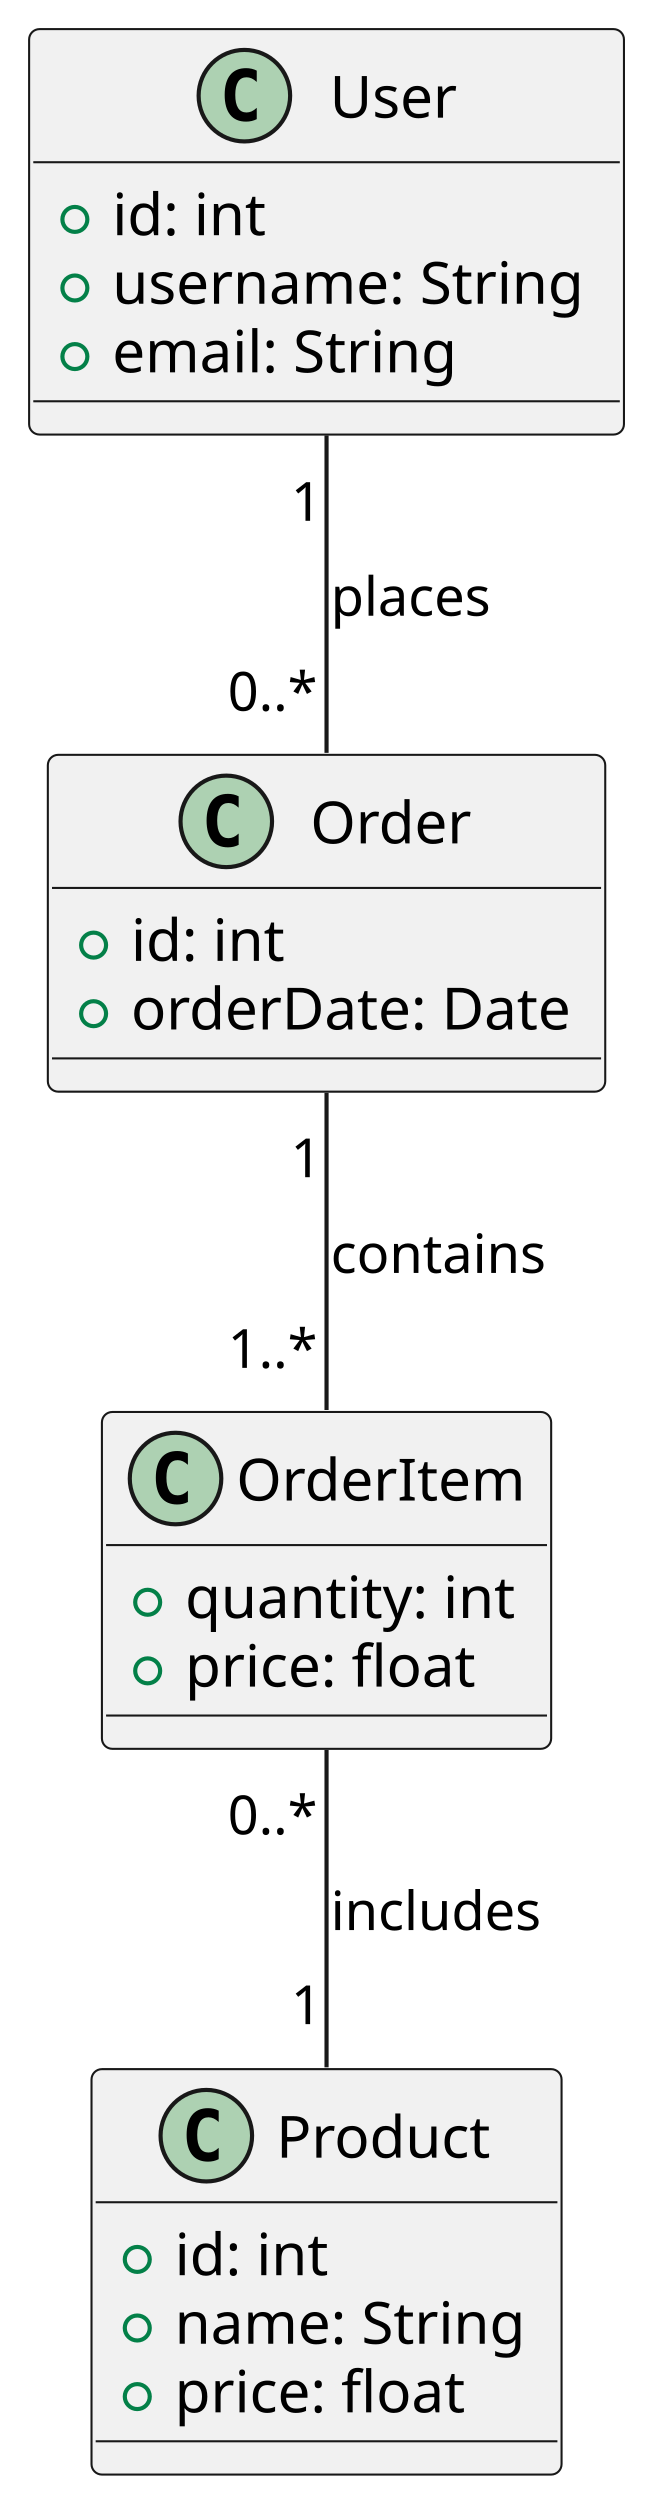
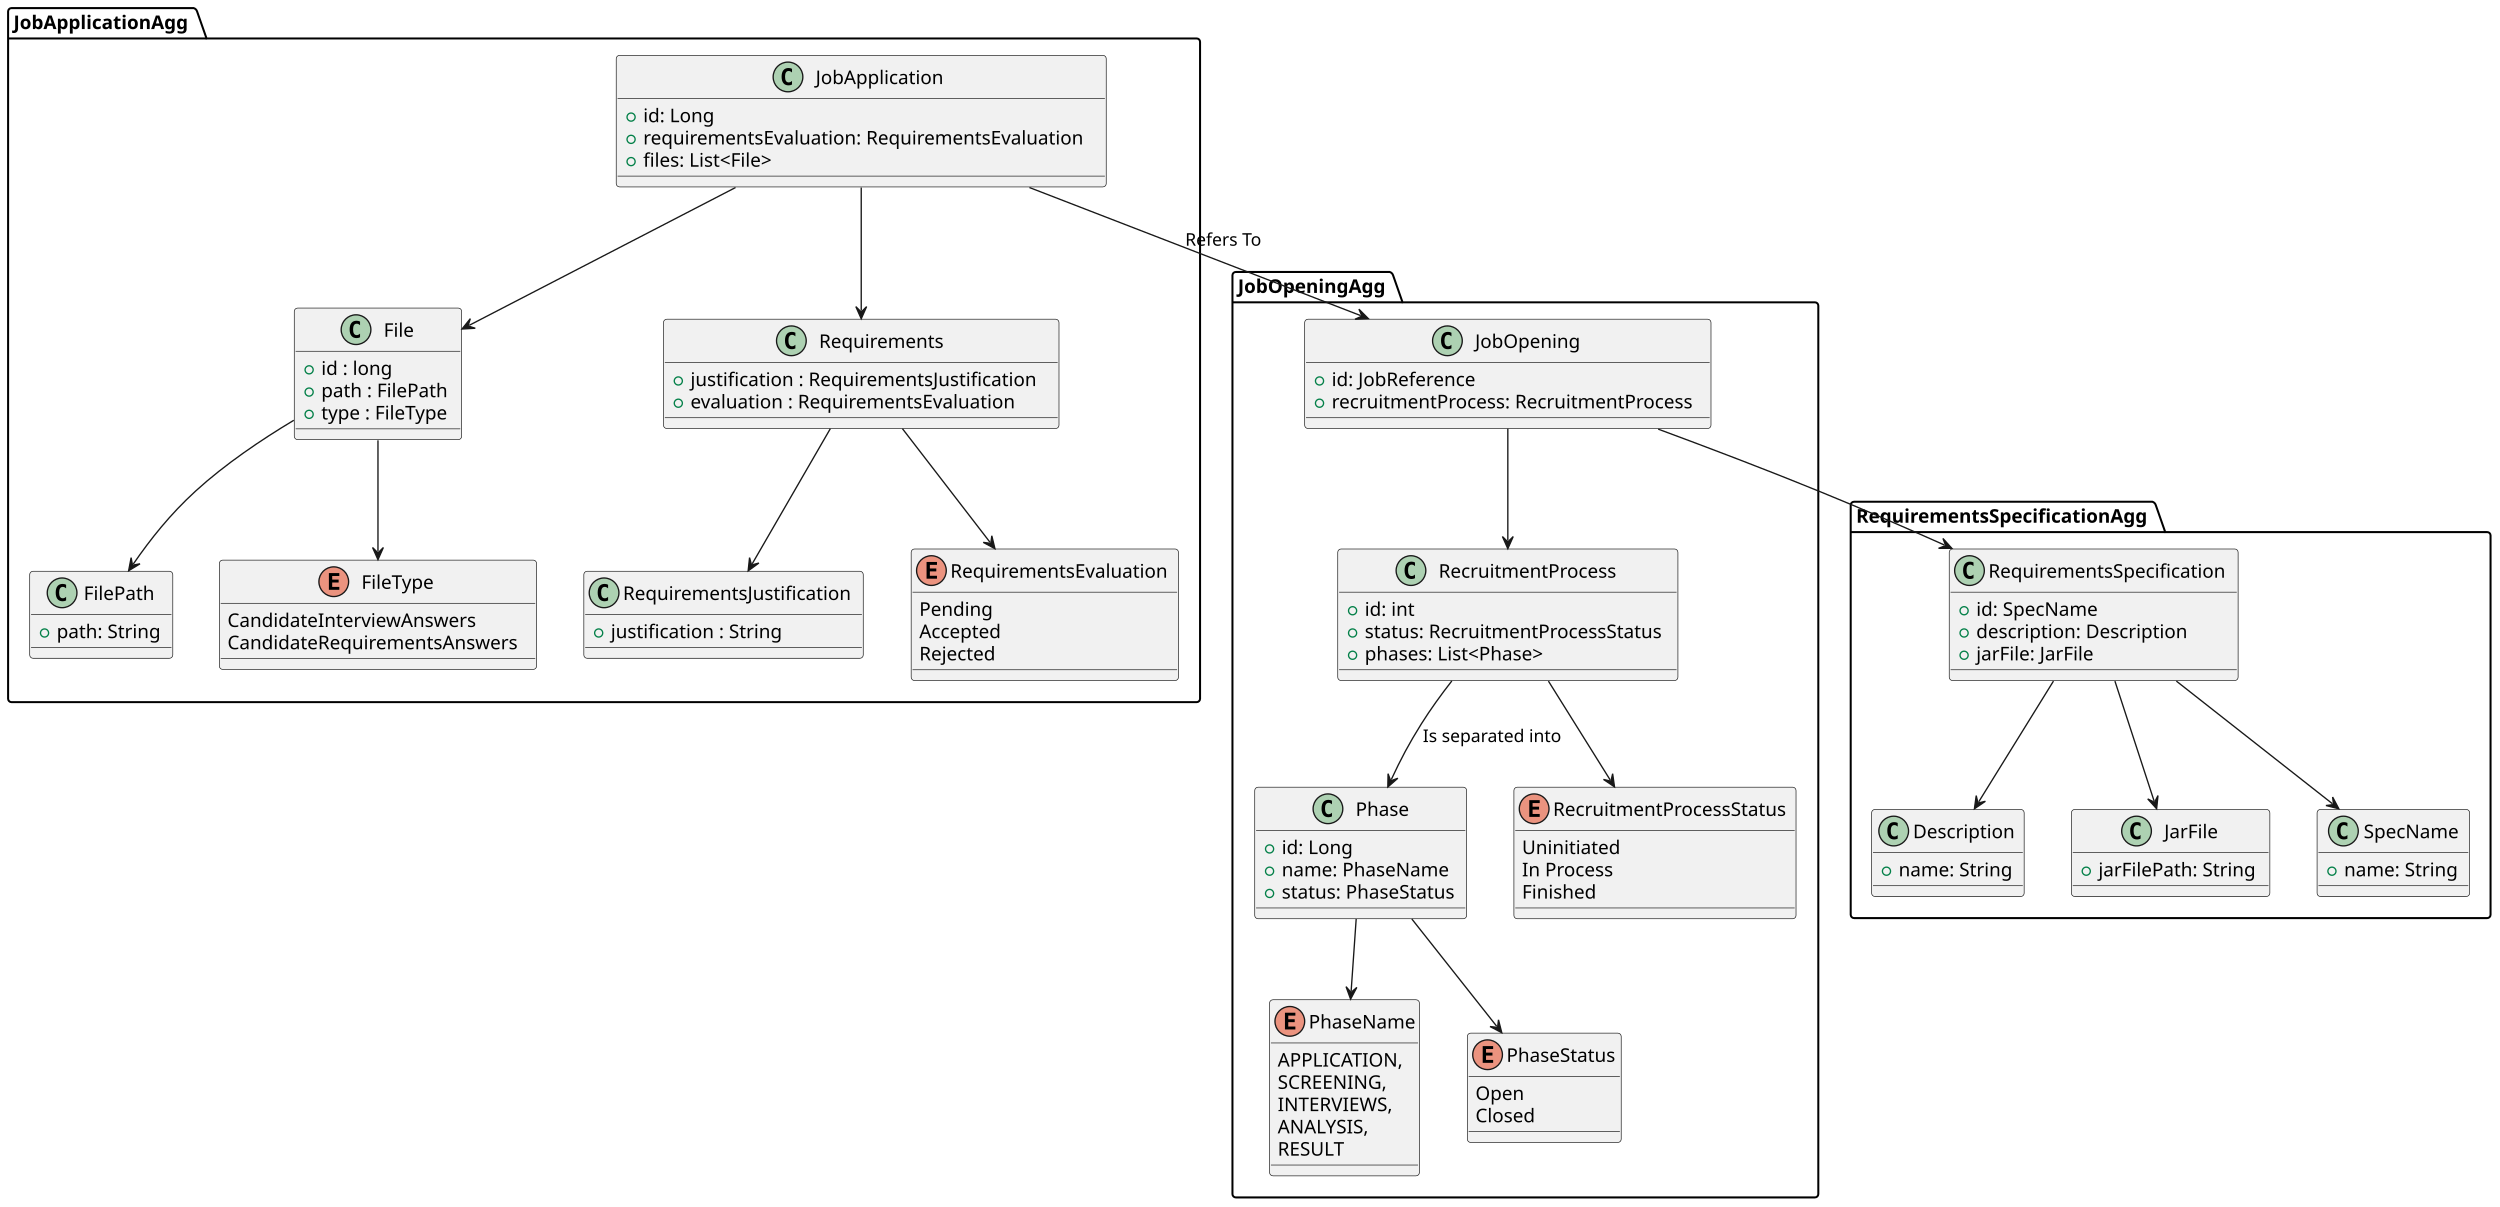
- <svg xmlns="http://www.w3.org/2000/svg" contentStyleType="text/css" height="601px" preserveAspectRatio="none" style="width:157px;height:601px;background:#FFFFFF;" version="1.1" viewBox="0 0 157 601" width="157px" zoomAndPan="magnify">
+ <svg xmlns="http://www.w3.org/2000/svg" contentStyleType="text/css" height="894px" preserveAspectRatio="none" style="width:1852px;height:894px;background:#FFFFFF;" version="1.1" viewBox="0 0 1852 894" width="1852px" zoomAndPan="magnify">
  <defs />
  <g>
-     <g id="elem_User">
-       <rect codeLine="1" fill="#F1F1F1" height="97.465" id="User" rx="2.5" ry="2.5" style="stroke:#181818;stroke-width:0.5;" width="143" x="7" y="7" />
-       <ellipse cx="58.75" cy="23" fill="#ADD1B2" rx="11" ry="11" style="stroke:#181818;stroke-width:1.0;" />
-       <path d="M61.723,28.643 Q61.142,28.942 60.503,29.091 Q59.864,29.241 59.158,29.241 Q56.651,29.241 55.331,27.589 Q54.012,25.937 54.012,22.816 Q54.012,19.686 55.331,18.035 Q56.651,16.383 59.158,16.383 Q59.864,16.383 60.511,16.532 Q61.159,16.682 61.723,16.98 L61.723,19.703 Q61.092,19.122 60.499,18.852 Q59.905,18.582 59.274,18.582 Q57.93,18.582 57.245,19.649 Q56.56,20.716 56.56,22.816 Q56.56,24.908 57.245,25.974 Q57.93,27.041 59.274,27.041 Q59.905,27.041 60.499,26.771 Q61.092,26.502 61.723,25.92 Z " fill="#000000" />
-       <text fill="#000000" font-family="sans-serif" font-size="14" lengthAdjust="spacing" textLength="31" x="79.25" y="28.291">User</text>
-       <line style="stroke:#181818;stroke-width:0.5;" x1="8" x2="149" y1="39" y2="39" />
-       <ellipse cx="18" cy="52.744" fill="none" rx="3" ry="3" style="stroke:#038048;stroke-width:1.0;" />
-       <text fill="#000000" font-family="sans-serif" font-size="14" lengthAdjust="spacing" textLength="39" x="27" y="56.535">id: int</text>
-       <ellipse cx="18" cy="69.232" fill="none" rx="3" ry="3" style="stroke:#038048;stroke-width:1.0;" />
-       <text fill="#000000" font-family="sans-serif" font-size="14" lengthAdjust="spacing" textLength="117" x="27" y="73.023">username: String</text>
-       <ellipse cx="18" cy="85.721" fill="none" rx="3" ry="3" style="stroke:#038048;stroke-width:1.0;" />
-       <text fill="#000000" font-family="sans-serif" font-size="14" lengthAdjust="spacing" textLength="86" x="27" y="89.512">email: String</text>
-       <line style="stroke:#181818;stroke-width:0.5;" x1="8" x2="149" y1="96.465" y2="96.465" />
-     </g>
-     <g id="elem_Product">
-       <rect codeLine="7" fill="#F1F1F1" height="97.465" id="Product" rx="2.5" ry="2.5" style="stroke:#181818;stroke-width:0.5;" width="113" x="22" y="497.42" />
-       <ellipse cx="49.6" cy="513.42" fill="#ADD1B2" rx="11" ry="11" style="stroke:#181818;stroke-width:1.0;" />
-       <path d="M52.573,519.063 Q51.992,519.362 51.353,519.511 Q50.714,519.661 50.008,519.661 Q47.501,519.661 46.181,518.009 Q44.862,516.357 44.862,513.236 Q44.862,510.106 46.181,508.455 Q47.501,506.803 50.008,506.803 Q50.714,506.803 51.361,506.952 Q52.009,507.102 52.573,507.401 L52.573,510.123 Q51.942,509.542 51.349,509.272 Q50.755,509.002 50.124,509.002 Q48.78,509.002 48.095,510.069 Q47.41,511.136 47.41,513.236 Q47.41,515.328 48.095,516.394 Q48.78,517.461 50.124,517.461 Q50.755,517.461 51.349,517.191 Q51.942,516.922 52.573,516.34 Z " fill="#000000" />
-       <text fill="#000000" font-family="sans-serif" font-size="14" lengthAdjust="spacing" textLength="53" x="66.4" y="518.711">Product</text>
-       <line style="stroke:#181818;stroke-width:0.5;" x1="23" x2="134" y1="529.42" y2="529.42" />
-       <ellipse cx="33" cy="543.164" fill="none" rx="3" ry="3" style="stroke:#038048;stroke-width:1.0;" />
-       <text fill="#000000" font-family="sans-serif" font-size="14" lengthAdjust="spacing" textLength="39" x="42" y="546.955">id: int</text>
-       <ellipse cx="33" cy="559.652" fill="none" rx="3" ry="3" style="stroke:#038048;stroke-width:1.0;" />
-       <text fill="#000000" font-family="sans-serif" font-size="14" lengthAdjust="spacing" textLength="87" x="42" y="563.443">name: String</text>
-       <ellipse cx="33" cy="576.141" fill="none" rx="3" ry="3" style="stroke:#038048;stroke-width:1.0;" />
-       <text fill="#000000" font-family="sans-serif" font-size="14" lengthAdjust="spacing" textLength="73" x="42" y="579.932">price: float</text>
-       <line style="stroke:#181818;stroke-width:0.5;" x1="23" x2="134" y1="586.885" y2="586.885" />
-     </g>
-     <g id="elem_Order">
-       <rect codeLine="13" fill="#F1F1F1" height="80.977" id="Order" rx="2.5" ry="2.5" style="stroke:#181818;stroke-width:0.5;" width="134" x="11.5" y="181.46" />
-       <ellipse cx="54.4" cy="197.46" fill="#ADD1B2" rx="11" ry="11" style="stroke:#181818;stroke-width:1.0;" />
-       <path d="M57.373,203.103 Q56.792,203.402 56.153,203.551 Q55.514,203.701 54.808,203.701 Q52.301,203.701 50.981,202.049 Q49.662,200.397 49.662,197.276 Q49.662,194.147 50.981,192.495 Q52.301,190.843 54.808,190.843 Q55.514,190.843 56.161,190.992 Q56.809,191.142 57.373,191.44 L57.373,194.163 Q56.742,193.582 56.149,193.312 Q55.555,193.042 54.924,193.042 Q53.58,193.042 52.895,194.109 Q52.21,195.176 52.21,197.276 Q52.21,199.368 52.895,200.434 Q53.58,201.501 54.924,201.501 Q55.555,201.501 56.149,201.231 Q56.742,200.962 57.373,200.38 Z " fill="#000000" />
-       <text fill="#000000" font-family="sans-serif" font-size="14" lengthAdjust="spacing" textLength="40" x="74.6" y="202.751">Order</text>
-       <line style="stroke:#181818;stroke-width:0.5;" x1="12.5" x2="144.5" y1="213.46" y2="213.46" />
-       <ellipse cx="22.5" cy="227.204" fill="none" rx="3" ry="3" style="stroke:#038048;stroke-width:1.0;" />
-       <text fill="#000000" font-family="sans-serif" font-size="14" lengthAdjust="spacing" textLength="39" x="31.5" y="230.995">id: int</text>
-       <ellipse cx="22.5" cy="243.692" fill="none" rx="3" ry="3" style="stroke:#038048;stroke-width:1.0;" />
-       <text fill="#000000" font-family="sans-serif" font-size="14" lengthAdjust="spacing" textLength="108" x="31.5" y="247.483">orderDate: Date</text>
-       <line style="stroke:#181818;stroke-width:0.5;" x1="12.5" x2="144.5" y1="254.437" y2="254.437" />
-     </g>
-     <g id="elem_OrderItem">
-       <rect codeLine="18" fill="#F1F1F1" height="80.977" id="OrderItem" rx="2.5" ry="2.5" style="stroke:#181818;stroke-width:0.5;" width="108" x="24.5" y="339.44" />
-       <ellipse cx="42.2" cy="355.44" fill="#ADD1B2" rx="11" ry="11" style="stroke:#181818;stroke-width:1.0;" />
-       <path d="M45.173,361.083 Q44.592,361.382 43.953,361.531 Q43.314,361.681 42.608,361.681 Q40.101,361.681 38.782,360.029 Q37.462,358.377 37.462,355.256 Q37.462,352.127 38.782,350.475 Q40.101,348.823 42.608,348.823 Q43.314,348.823 43.961,348.972 Q44.609,349.122 45.173,349.421 L45.173,352.143 Q44.542,351.562 43.949,351.292 Q43.355,351.022 42.724,351.022 Q41.38,351.022 40.695,352.089 Q40.01,353.156 40.01,355.256 Q40.01,357.348 40.695,358.414 Q41.38,359.481 42.724,359.481 Q43.355,359.481 43.949,359.211 Q44.542,358.942 45.173,358.36 Z " fill="#000000" />
-       <text fill="#000000" font-family="sans-serif" font-size="14" lengthAdjust="spacing" textLength="70" x="56.8" y="360.731">OrderItem</text>
-       <line style="stroke:#181818;stroke-width:0.5;" x1="25.5" x2="131.5" y1="371.44" y2="371.44" />
-       <ellipse cx="35.5" cy="385.184" fill="none" rx="3" ry="3" style="stroke:#038048;stroke-width:1.0;" />
-       <text fill="#000000" font-family="sans-serif" font-size="14" lengthAdjust="spacing" textLength="82" x="44.5" y="388.975">quantity: int</text>
-       <ellipse cx="35.5" cy="401.672" fill="none" rx="3" ry="3" style="stroke:#038048;stroke-width:1.0;" />
-       <text fill="#000000" font-family="sans-serif" font-size="14" lengthAdjust="spacing" textLength="73" x="44.5" y="405.463">price: float</text>
-       <line style="stroke:#181818;stroke-width:0.5;" x1="25.5" x2="131.5" y1="412.417" y2="412.417" />
-     </g>
-     <g id="link_User_Order">
-       <path codeLine="23" d="M78.5,104.67 C78.5,128.91 78.5,157.98 78.5,180.99 " fill="none" id="User-Order" style="stroke:#181818;stroke-width:1.0;" />
-       <text fill="#000000" font-family="sans-serif" font-size="13" lengthAdjust="spacing" textLength="40" x="79.5" y="148.028">places</text>
-       <text fill="#000000" font-family="sans-serif" font-size="13" lengthAdjust="spacing" textLength="8" x="69.938" y="125.197">1</text>
-       <text fill="#000000" font-family="sans-serif" font-size="13" lengthAdjust="spacing" textLength="22" x="54.747" y="170.86">0..*</text>
-     </g>
-     <g id="link_Order_OrderItem">
-       <path codeLine="24" d="M78.5,262.71 C78.5,286.09 78.5,315.55 78.5,338.97 " fill="none" id="Order-OrderItem" style="stroke:#181818;stroke-width:1.0;" />
-       <text fill="#000000" font-family="sans-serif" font-size="13" lengthAdjust="spacing" textLength="54" x="79.5" y="306.008">contains</text>
-       <text fill="#000000" font-family="sans-serif" font-size="13" lengthAdjust="spacing" textLength="8" x="69.862" y="282.995">1</text>
-       <text fill="#000000" font-family="sans-serif" font-size="13" lengthAdjust="spacing" textLength="22" x="54.747" y="328.84">1..*</text>
-     </g>
-     <g id="link_OrderItem_Product">
-       <path codeLine="25" d="M78.5,420.68 C78.5,443.65 78.5,472.71 78.5,496.98 " fill="none" id="OrderItem-Product" style="stroke:#181818;stroke-width:1.0;" />
-       <text fill="#000000" font-family="sans-serif" font-size="13" lengthAdjust="spacing" textLength="53" x="79.5" y="463.988">includes</text>
-       <text fill="#000000" font-family="sans-serif" font-size="13" lengthAdjust="spacing" textLength="22" x="54.747" y="440.963">0..*</text>
-       <text fill="#000000" font-family="sans-serif" font-size="13" lengthAdjust="spacing" textLength="8" x="69.938" y="486.601">1</text>
+     <g id="cluster_RequirementsSpecificationAgg">
+       <path d="M1373.5,371.69 L1594.5,371.69 A3.75,3.75 0 0 1 1597,374.19 L1604,394.178 L1842.5,394.178 A2.5,2.5 0 0 1 1845,396.678 L1845,677.63 A2.5,2.5 0 0 1 1842.5,680.13 L1373.5,680.13 A2.5,2.5 0 0 1 1371,677.63 L1371,374.19 A2.5,2.5 0 0 1 1373.5,371.69 " fill="none" style="stroke:#000000;stroke-width:1.5;" />
+       <line style="stroke:#000000;stroke-width:1.5;" x1="1371" x2="1604" y1="394.178" y2="394.178" />
+       <text fill="#000000" font-family="sans-serif" font-size="14" font-weight="bold" lengthAdjust="spacing" textLength="220" x="1375" y="387.225">RequirementsSpecificationAgg</text>
+     </g>
+     <g id="cluster_JobApplicationAgg">
+       <path d="M8.5,6 L143.5,6 A3.75,3.75 0 0 1 146,8.5 L153,28.488 L886.5,28.488 A2.5,2.5 0 0 1 889,30.988 L889,517.65 A2.5,2.5 0 0 1 886.5,520.15 L8.5,520.15 A2.5,2.5 0 0 1 6,517.65 L6,8.5 A2.5,2.5 0 0 1 8.5,6 " fill="none" style="stroke:#000000;stroke-width:1.5;" />
+       <line style="stroke:#000000;stroke-width:1.5;" x1="6" x2="153" y1="28.488" y2="28.488" />
+       <text fill="#000000" font-family="sans-serif" font-size="14" font-weight="bold" lengthAdjust="spacing" textLength="134" x="10" y="21.535">JobApplicationAgg</text>
+     </g>
+     <g id="cluster_JobOpeningAgg">
+       <path d="M915.5,201.47 L1029.5,201.47 A3.75,3.75 0 0 1 1032,203.97 L1039,223.958 L1344.5,223.958 A2.5,2.5 0 0 1 1347,226.458 L1347,884.56 A2.5,2.5 0 0 1 1344.5,887.06 L915.5,887.06 A2.5,2.5 0 0 1 913,884.56 L913,203.97 A2.5,2.5 0 0 1 915.5,201.47 " fill="none" style="stroke:#000000;stroke-width:1.5;" />
+       <line style="stroke:#000000;stroke-width:1.5;" x1="913" x2="1039" y1="223.958" y2="223.958" />
+       <text fill="#000000" font-family="sans-serif" font-size="14" font-weight="bold" lengthAdjust="spacing" textLength="113" x="917" y="217.005">JobOpeningAgg</text>
+     </g>
+     <g id="elem_RequirementsSpecification">
+       <rect codeLine="3" fill="#F1F1F1" height="97.465" id="RequirementsSpecification" rx="2.5" ry="2.5" style="stroke:#181818;stroke-width:0.5;" width="214" x="1444" y="406.69" />
+       <ellipse cx="1459" cy="422.69" fill="#ADD1B2" rx="11" ry="11" style="stroke:#181818;stroke-width:1.0;" />
+       <path d="M1461.973,428.333 Q1461.392,428.632 1460.753,428.781 Q1460.114,428.931 1459.408,428.931 Q1456.901,428.931 1455.582,427.279 Q1454.262,425.627 1454.262,422.506 Q1454.262,419.377 1455.582,417.725 Q1456.901,416.073 1459.408,416.073 Q1460.114,416.073 1460.761,416.222 Q1461.409,416.372 1461.973,416.671 L1461.973,419.393 Q1461.342,418.812 1460.749,418.542 Q1460.155,418.272 1459.524,418.272 Q1458.18,418.272 1457.495,419.339 Q1456.81,420.406 1456.81,422.506 Q1456.81,424.598 1457.495,425.664 Q1458.18,426.731 1459.524,426.731 Q1460.155,426.731 1460.749,426.461 Q1461.342,426.192 1461.973,425.61 Z " fill="#000000" />
+       <text fill="#000000" font-family="sans-serif" font-size="14" lengthAdjust="spacing" textLength="182" x="1473" y="427.981">RequirementsSpecification</text>
+       <line style="stroke:#181818;stroke-width:0.5;" x1="1445" x2="1657" y1="438.69" y2="438.69" />
+       <ellipse cx="1455" cy="452.434" fill="none" rx="3" ry="3" style="stroke:#038048;stroke-width:1.0;" />
+       <text fill="#000000" font-family="sans-serif" font-size="14" lengthAdjust="spacing" textLength="92" x="1464" y="456.225">id: SpecName</text>
+       <ellipse cx="1455" cy="468.922" fill="none" rx="3" ry="3" style="stroke:#038048;stroke-width:1.0;" />
+       <text fill="#000000" font-family="sans-serif" font-size="14" lengthAdjust="spacing" textLength="163" x="1464" y="472.713">description: Description</text>
+       <ellipse cx="1455" cy="485.411" fill="none" rx="3" ry="3" style="stroke:#038048;stroke-width:1.0;" />
+       <text fill="#000000" font-family="sans-serif" font-size="14" lengthAdjust="spacing" textLength="92" x="1464" y="489.202">jarFile: JarFile</text>
+       <line style="stroke:#181818;stroke-width:0.5;" x1="1445" x2="1657" y1="496.155" y2="496.155" />
+     </g>
+     <g id="elem_Description">
+       <rect codeLine="9" fill="#F1F1F1" height="64.488" id="Description" rx="2.5" ry="2.5" style="stroke:#181818;stroke-width:0.5;" width="113" x="1386.5" y="599.64" />
+       <ellipse cx="1402.85" cy="615.64" fill="#ADD1B2" rx="11" ry="11" style="stroke:#181818;stroke-width:1.0;" />
+       <path d="M1405.823,621.283 Q1405.242,621.582 1404.603,621.731 Q1403.964,621.881 1403.258,621.881 Q1400.751,621.881 1399.431,620.229 Q1398.112,618.577 1398.112,615.456 Q1398.112,612.327 1399.431,610.675 Q1400.751,609.023 1403.258,609.023 Q1403.964,609.023 1404.611,609.172 Q1405.259,609.322 1405.823,609.62 L1405.823,612.343 Q1405.192,611.762 1404.599,611.492 Q1404.005,611.222 1403.374,611.222 Q1402.03,611.222 1401.345,612.289 Q1400.66,613.356 1400.66,615.456 Q1400.66,617.548 1401.345,618.614 Q1402.03,619.681 1403.374,619.681 Q1404.005,619.681 1404.599,619.411 Q1405.192,619.141 1405.823,618.56 Z " fill="#000000" />
+       <text fill="#000000" font-family="sans-serif" font-size="14" lengthAdjust="spacing" textLength="78" x="1417.15" y="620.931">Description</text>
+       <line style="stroke:#181818;stroke-width:0.5;" x1="1387.5" x2="1498.5" y1="631.64" y2="631.64" />
+       <ellipse cx="1397.5" cy="645.384" fill="none" rx="3" ry="3" style="stroke:#038048;stroke-width:1.0;" />
+       <text fill="#000000" font-family="sans-serif" font-size="14" lengthAdjust="spacing" textLength="87" x="1406.5" y="649.175">name: String</text>
+       <line style="stroke:#181818;stroke-width:0.5;" x1="1387.5" x2="1498.5" y1="656.128" y2="656.128" />
+     </g>
+     <g id="elem_JarFile">
+       <rect codeLine="13" fill="#F1F1F1" height="64.488" id="JarFile" rx="2.5" ry="2.5" style="stroke:#181818;stroke-width:0.5;" width="147" x="1534.5" y="599.64" />
+       <ellipse cx="1582.75" cy="615.64" fill="#ADD1B2" rx="11" ry="11" style="stroke:#181818;stroke-width:1.0;" />
+       <path d="M1585.723,621.283 Q1585.142,621.582 1584.503,621.731 Q1583.864,621.881 1583.158,621.881 Q1580.651,621.881 1579.332,620.229 Q1578.012,618.577 1578.012,615.456 Q1578.012,612.327 1579.332,610.675 Q1580.651,609.023 1583.158,609.023 Q1583.864,609.023 1584.511,609.172 Q1585.159,609.322 1585.723,609.62 L1585.723,612.343 Q1585.092,611.762 1584.499,611.492 Q1583.905,611.222 1583.274,611.222 Q1581.93,611.222 1581.245,612.289 Q1580.56,613.356 1580.56,615.456 Q1580.56,617.548 1581.245,618.614 Q1581.93,619.681 1583.274,619.681 Q1583.905,619.681 1584.499,619.411 Q1585.092,619.141 1585.723,618.56 Z " fill="#000000" />
+       <text fill="#000000" font-family="sans-serif" font-size="14" lengthAdjust="spacing" textLength="42" x="1603.25" y="620.931">JarFile</text>
+       <line style="stroke:#181818;stroke-width:0.5;" x1="1535.5" x2="1680.5" y1="631.64" y2="631.64" />
+       <ellipse cx="1545.5" cy="645.384" fill="none" rx="3" ry="3" style="stroke:#038048;stroke-width:1.0;" />
+       <text fill="#000000" font-family="sans-serif" font-size="14" lengthAdjust="spacing" textLength="121" x="1554.5" y="649.175">jarFilePath: String</text>
+       <line style="stroke:#181818;stroke-width:0.5;" x1="1535.5" x2="1680.5" y1="656.128" y2="656.128" />
+     </g>
+     <g id="elem_SpecName">
+       <rect codeLine="16" fill="#F1F1F1" height="64.488" id="SpecName" rx="2.5" ry="2.5" style="stroke:#181818;stroke-width:0.5;" width="113" x="1716.5" y="599.64" />
+       <ellipse cx="1736" cy="615.64" fill="#ADD1B2" rx="11" ry="11" style="stroke:#181818;stroke-width:1.0;" />
+       <path d="M1738.973,621.283 Q1738.392,621.582 1737.753,621.731 Q1737.114,621.881 1736.408,621.881 Q1733.901,621.881 1732.582,620.229 Q1731.262,618.577 1731.262,615.456 Q1731.262,612.327 1732.582,610.675 Q1733.901,609.023 1736.408,609.023 Q1737.114,609.023 1737.761,609.172 Q1738.409,609.322 1738.973,609.62 L1738.973,612.343 Q1738.342,611.762 1737.749,611.492 Q1737.155,611.222 1736.524,611.222 Q1735.18,611.222 1734.495,612.289 Q1733.81,613.356 1733.81,615.456 Q1733.81,617.548 1734.495,618.614 Q1735.18,619.681 1736.524,619.681 Q1737.155,619.681 1737.749,619.411 Q1738.342,619.141 1738.973,618.56 Z " fill="#000000" />
+       <text fill="#000000" font-family="sans-serif" font-size="14" lengthAdjust="spacing" textLength="71" x="1751" y="620.931">SpecName</text>
+       <line style="stroke:#181818;stroke-width:0.5;" x1="1717.5" x2="1828.5" y1="631.64" y2="631.64" />
+       <ellipse cx="1727.5" cy="645.384" fill="none" rx="3" ry="3" style="stroke:#038048;stroke-width:1.0;" />
+       <text fill="#000000" font-family="sans-serif" font-size="14" lengthAdjust="spacing" textLength="87" x="1736.5" y="649.175">name: String</text>
+       <line style="stroke:#181818;stroke-width:0.5;" x1="1717.5" x2="1828.5" y1="656.128" y2="656.128" />
+     </g>
+     <g id="elem_JobApplication">
+       <rect codeLine="26" fill="#F1F1F1" height="97.465" id="JobApplication" rx="2.5" ry="2.5" style="stroke:#181818;stroke-width:0.5;" width="363" x="456.5" y="41" />
+       <ellipse cx="583.75" cy="57" fill="#ADD1B2" rx="11" ry="11" style="stroke:#181818;stroke-width:1.0;" />
+       <path d="M586.723,62.643 Q586.142,62.942 585.503,63.091 Q584.864,63.241 584.158,63.241 Q581.651,63.241 580.332,61.589 Q579.012,59.937 579.012,56.816 Q579.012,53.687 580.332,52.035 Q581.651,50.383 584.158,50.383 Q584.864,50.383 585.511,50.532 Q586.159,50.682 586.723,50.98 L586.723,53.703 Q586.092,53.122 585.499,52.852 Q584.905,52.583 584.274,52.583 Q582.93,52.583 582.245,53.649 Q581.56,54.716 581.56,56.816 Q581.56,58.908 582.245,59.974 Q582.93,61.041 584.274,61.041 Q584.905,61.041 585.499,60.771 Q586.092,60.502 586.723,59.92 Z " fill="#000000" />
+       <text fill="#000000" font-family="sans-serif" font-size="14" lengthAdjust="spacing" textLength="100" x="604.25" y="62.291">JobApplication</text>
+       <line style="stroke:#181818;stroke-width:0.5;" x1="457.5" x2="818.5" y1="73" y2="73" />
+       <ellipse cx="467.5" cy="86.744" fill="none" rx="3" ry="3" style="stroke:#038048;stroke-width:1.0;" />
+       <text fill="#000000" font-family="sans-serif" font-size="14" lengthAdjust="spacing" textLength="55" x="476.5" y="90.535">id: Long</text>
+       <ellipse cx="467.5" cy="103.232" fill="none" rx="3" ry="3" style="stroke:#038048;stroke-width:1.0;" />
+       <text fill="#000000" font-family="sans-serif" font-size="14" lengthAdjust="spacing" textLength="337" x="476.5" y="107.023">requirementsEvaluation: RequirementsEvaluation</text>
+       <ellipse cx="467.5" cy="119.721" fill="none" rx="3" ry="3" style="stroke:#038048;stroke-width:1.0;" />
+       <text fill="#000000" font-family="sans-serif" font-size="14" lengthAdjust="spacing" textLength="105" x="476.5" y="123.512">files: List&lt;File&gt;</text>
+       <line style="stroke:#181818;stroke-width:0.5;" x1="457.5" x2="818.5" y1="130.465" y2="130.465" />
+     </g>
+     <g id="elem_File">
+       <rect codeLine="32" fill="#F1F1F1" height="97.465" id="File" rx="2.5" ry="2.5" style="stroke:#181818;stroke-width:0.5;" width="124" x="218" y="228.22" />
+       <ellipse cx="263.75" cy="244.22" fill="#ADD1B2" rx="11" ry="11" style="stroke:#181818;stroke-width:1.0;" />
+       <path d="M266.723,249.863 Q266.142,250.162 265.503,250.311 Q264.864,250.461 264.158,250.461 Q261.651,250.461 260.332,248.809 Q259.012,247.157 259.012,244.036 Q259.012,240.906 260.332,239.255 Q261.651,237.603 264.158,237.603 Q264.864,237.603 265.511,237.752 Q266.159,237.902 266.723,238.201 L266.723,240.923 Q266.092,240.342 265.499,240.072 Q264.905,239.803 264.274,239.803 Q262.93,239.803 262.245,240.869 Q261.56,241.936 261.56,244.036 Q261.56,246.128 262.245,247.194 Q262.93,248.261 264.274,248.261 Q264.905,248.261 265.499,247.991 Q266.092,247.721 266.723,247.14 Z " fill="#000000" />
+       <text fill="#000000" font-family="sans-serif" font-size="14" lengthAdjust="spacing" textLength="24" x="284.25" y="249.511">File</text>
+       <line style="stroke:#181818;stroke-width:0.5;" x1="219" x2="341" y1="260.22" y2="260.22" />
+       <ellipse cx="229" cy="273.964" fill="none" rx="3" ry="3" style="stroke:#038048;stroke-width:1.0;" />
+       <text fill="#000000" font-family="sans-serif" font-size="14" lengthAdjust="spacing" textLength="56" x="238" y="277.755">id : long</text>
+       <ellipse cx="229" cy="290.452" fill="none" rx="3" ry="3" style="stroke:#038048;stroke-width:1.0;" />
+       <text fill="#000000" font-family="sans-serif" font-size="14" lengthAdjust="spacing" textLength="97" x="238" y="294.243">path : FilePath</text>
+       <ellipse cx="229" cy="306.941" fill="none" rx="3" ry="3" style="stroke:#038048;stroke-width:1.0;" />
+       <text fill="#000000" font-family="sans-serif" font-size="14" lengthAdjust="spacing" textLength="98" x="238" y="310.732">type : FileType</text>
+       <line style="stroke:#181818;stroke-width:0.5;" x1="219" x2="341" y1="317.685" y2="317.685" />
+     </g>
+     <g id="elem_FilePath">
+       <rect codeLine="39" fill="#F1F1F1" height="64.488" id="FilePath" rx="2.5" ry="2.5" style="stroke:#181818;stroke-width:0.5;" width="106" x="22" y="423.18" />
+       <ellipse cx="46" cy="439.18" fill="#ADD1B2" rx="11" ry="11" style="stroke:#181818;stroke-width:1.0;" />
+       <path d="M48.973,444.823 Q48.392,445.122 47.753,445.271 Q47.114,445.421 46.408,445.421 Q43.901,445.421 42.581,443.769 Q41.262,442.117 41.262,438.996 Q41.262,435.866 42.581,434.215 Q43.901,432.563 46.408,432.563 Q47.114,432.563 47.761,432.712 Q48.409,432.862 48.973,433.161 L48.973,435.883 Q48.342,435.302 47.749,435.032 Q47.155,434.762 46.524,434.762 Q45.18,434.762 44.495,435.829 Q43.81,436.896 43.81,438.996 Q43.81,441.088 44.495,442.154 Q45.18,443.221 46.524,443.221 Q47.155,443.221 47.749,442.951 Q48.342,442.682 48.973,442.1 Z " fill="#000000" />
+       <text fill="#000000" font-family="sans-serif" font-size="14" lengthAdjust="spacing" textLength="54" x="62" y="444.471">FilePath</text>
+       <line style="stroke:#181818;stroke-width:0.5;" x1="23" x2="127" y1="455.18" y2="455.18" />
+       <ellipse cx="33" cy="468.924" fill="none" rx="3" ry="3" style="stroke:#038048;stroke-width:1.0;" />
+       <text fill="#000000" font-family="sans-serif" font-size="14" lengthAdjust="spacing" textLength="80" x="42" y="472.715">path: String</text>
+       <line style="stroke:#181818;stroke-width:0.5;" x1="23" x2="127" y1="479.668" y2="479.668" />
+     </g>
+     <g id="elem_FileType">
+       <rect codeLine="43" fill="#F1F1F1" height="80.977" id="FileType" rx="2.5" ry="2.5" style="stroke:#181818;stroke-width:0.5;" width="235" x="162.5" y="414.93" />
+       <ellipse cx="247.25" cy="430.93" fill="#EB937F" rx="11" ry="11" style="stroke:#181818;stroke-width:1.0;" />
+       <path d="M251.364,436.93 L243.644,436.93 L243.644,424.537 L251.364,424.537 L251.364,426.695 L246.093,426.695 L246.093,429.368 L250.866,429.368 L250.866,431.526 L246.093,431.526 L246.093,434.772 L251.364,434.772 Z " fill="#000000" />
+       <text fill="#000000" font-family="sans-serif" font-size="14" lengthAdjust="spacing" textLength="57" x="267.75" y="436.221">FileType</text>
+       <line style="stroke:#181818;stroke-width:0.5;" x1="163.5" x2="396.5" y1="446.93" y2="446.93" />
+       <text fill="#000000" font-family="sans-serif" font-size="14" lengthAdjust="spacing" textLength="190" x="168.5" y="464.465">CandidateInterviewAnswers</text>
+       <text fill="#000000" font-family="sans-serif" font-size="14" lengthAdjust="spacing" textLength="223" x="168.5" y="480.953">CandidateRequirementsAnswers</text>
+       <line style="stroke:#181818;stroke-width:0.5;" x1="163.5" x2="396.5" y1="487.907" y2="487.907" />
+     </g>
+     <g id="elem_Requirements">
+       <rect codeLine="49" fill="#F1F1F1" height="80.977" id="Requirements" rx="2.5" ry="2.5" style="stroke:#181818;stroke-width:0.5;" width="293" x="491.5" y="236.47" />
+       <ellipse cx="586.25" cy="252.47" fill="#ADD1B2" rx="11" ry="11" style="stroke:#181818;stroke-width:1.0;" />
+       <path d="M589.223,258.113 Q588.642,258.412 588.003,258.561 Q587.364,258.711 586.658,258.711 Q584.151,258.711 582.832,257.059 Q581.512,255.407 581.512,252.286 Q581.512,249.156 582.832,247.505 Q584.151,245.853 586.658,245.853 Q587.364,245.853 588.011,246.002 Q588.659,246.152 589.223,246.451 L589.223,249.173 Q588.592,248.592 587.999,248.322 Q587.405,248.053 586.774,248.053 Q585.43,248.053 584.745,249.119 Q584.06,250.186 584.06,252.286 Q584.06,254.378 584.745,255.444 Q585.43,256.511 586.774,256.511 Q587.405,256.511 587.999,256.241 Q588.592,255.971 589.223,255.39 Z " fill="#000000" />
+       <text fill="#000000" font-family="sans-serif" font-size="14" lengthAdjust="spacing" textLength="95" x="606.75" y="257.761">Requirements</text>
+       <line style="stroke:#181818;stroke-width:0.5;" x1="492.5" x2="783.5" y1="268.47" y2="268.47" />
+       <ellipse cx="502.5" cy="282.214" fill="none" rx="3" ry="3" style="stroke:#038048;stroke-width:1.0;" />
+       <text fill="#000000" font-family="sans-serif" font-size="14" lengthAdjust="spacing" textLength="267" x="511.5" y="286.005">justification : RequirementsJustification</text>
+       <ellipse cx="502.5" cy="298.702" fill="none" rx="3" ry="3" style="stroke:#038048;stroke-width:1.0;" />
+       <text fill="#000000" font-family="sans-serif" font-size="14" lengthAdjust="spacing" textLength="249" x="511.5" y="302.493">evaluation : RequirementsEvaluation</text>
+       <line style="stroke:#181818;stroke-width:0.5;" x1="492.5" x2="783.5" y1="309.447" y2="309.447" />
+     </g>
+     <g id="elem_RequirementsJustification">
+       <rect codeLine="55" fill="#F1F1F1" height="64.488" id="RequirementsJustification" rx="2.5" ry="2.5" style="stroke:#181818;stroke-width:0.5;" width="207" x="432.5" y="423.18" />
+       <ellipse cx="447.5" cy="439.18" fill="#ADD1B2" rx="11" ry="11" style="stroke:#181818;stroke-width:1.0;" />
+       <path d="M450.473,444.823 Q449.892,445.122 449.253,445.271 Q448.614,445.421 447.908,445.421 Q445.401,445.421 444.082,443.769 Q442.762,442.117 442.762,438.996 Q442.762,435.866 444.082,434.215 Q445.401,432.563 447.908,432.563 Q448.614,432.563 449.261,432.712 Q449.909,432.862 450.473,433.161 L450.473,435.883 Q449.842,435.302 449.249,435.032 Q448.655,434.762 448.024,434.762 Q446.68,434.762 445.995,435.829 Q445.31,436.896 445.31,438.996 Q445.31,441.088 445.995,442.154 Q446.68,443.221 448.024,443.221 Q448.655,443.221 449.249,442.951 Q449.842,442.682 450.473,442.1 Z " fill="#000000" />
+       <text fill="#000000" font-family="sans-serif" font-size="14" lengthAdjust="spacing" textLength="175" x="461.5" y="444.471">RequirementsJustification</text>
+       <line style="stroke:#181818;stroke-width:0.5;" x1="433.5" x2="638.5" y1="455.18" y2="455.18" />
+       <ellipse cx="443.5" cy="468.924" fill="none" rx="3" ry="3" style="stroke:#038048;stroke-width:1.0;" />
+       <text fill="#000000" font-family="sans-serif" font-size="14" lengthAdjust="spacing" textLength="133" x="452.5" y="472.715">justification : String</text>
+       <line style="stroke:#181818;stroke-width:0.5;" x1="433.5" x2="638.5" y1="479.668" y2="479.668" />
+     </g>
+     <g id="elem_RequirementsEvaluation">
+       <rect codeLine="60" fill="#F1F1F1" height="97.465" id="RequirementsEvaluation" rx="2.5" ry="2.5" style="stroke:#181818;stroke-width:0.5;" width="198" x="675" y="406.69" />
+       <ellipse cx="690" cy="422.69" fill="#EB937F" rx="11" ry="11" style="stroke:#181818;stroke-width:1.0;" />
+       <path d="M694.114,428.69 L686.394,428.69 L686.394,416.297 L694.114,416.297 L694.114,418.455 L688.843,418.455 L688.843,421.128 L693.616,421.128 L693.616,423.286 L688.843,423.286 L688.843,426.532 L694.114,426.532 Z " fill="#000000" />
+       <text fill="#000000" font-family="sans-serif" font-size="14" lengthAdjust="spacing" textLength="166" x="704" y="427.981">RequirementsEvaluation</text>
+       <line style="stroke:#181818;stroke-width:0.5;" x1="676" x2="872" y1="438.69" y2="438.69" />
+       <text fill="#000000" font-family="sans-serif" font-size="14" lengthAdjust="spacing" textLength="56" x="681" y="456.225">Pending</text>
+       <text fill="#000000" font-family="sans-serif" font-size="14" lengthAdjust="spacing" textLength="63" x="681" y="472.713">Accepted</text>
+       <text fill="#000000" font-family="sans-serif" font-size="14" lengthAdjust="spacing" textLength="58" x="681" y="489.202">Rejected</text>
+       <line style="stroke:#181818;stroke-width:0.5;" x1="676" x2="872" y1="496.155" y2="496.155" />
+     </g>
+     <g id="elem_JobOpening">
+       <rect codeLine="76" fill="#F1F1F1" height="80.977" id="JobOpening" rx="2.5" ry="2.5" style="stroke:#181818;stroke-width:0.5;" width="301" x="966.5" y="236.47" />
+       <ellipse cx="1072.25" cy="252.47" fill="#ADD1B2" rx="11" ry="11" style="stroke:#181818;stroke-width:1.0;" />
+       <path d="M1075.223,258.113 Q1074.642,258.412 1074.003,258.561 Q1073.364,258.711 1072.658,258.711 Q1070.151,258.711 1068.832,257.059 Q1067.512,255.407 1067.512,252.286 Q1067.512,249.156 1068.832,247.505 Q1070.151,245.853 1072.658,245.853 Q1073.364,245.853 1074.011,246.002 Q1074.659,246.152 1075.223,246.451 L1075.223,249.173 Q1074.592,248.592 1073.999,248.322 Q1073.405,248.053 1072.774,248.053 Q1071.43,248.053 1070.745,249.119 Q1070.06,250.186 1070.06,252.286 Q1070.06,254.378 1070.745,255.444 Q1071.43,256.511 1072.774,256.511 Q1073.405,256.511 1073.999,256.241 Q1074.592,255.971 1075.223,255.39 Z " fill="#000000" />
+       <text fill="#000000" font-family="sans-serif" font-size="14" lengthAdjust="spacing" textLength="81" x="1092.75" y="257.761">JobOpening</text>
+       <line style="stroke:#181818;stroke-width:0.5;" x1="967.5" x2="1266.5" y1="268.47" y2="268.47" />
+       <ellipse cx="977.5" cy="282.214" fill="none" rx="3" ry="3" style="stroke:#038048;stroke-width:1.0;" />
+       <text fill="#000000" font-family="sans-serif" font-size="14" lengthAdjust="spacing" textLength="111" x="986.5" y="286.005">id: JobReference</text>
+       <ellipse cx="977.5" cy="298.702" fill="none" rx="3" ry="3" style="stroke:#038048;stroke-width:1.0;" />
+       <text fill="#000000" font-family="sans-serif" font-size="14" lengthAdjust="spacing" textLength="275" x="986.5" y="302.493">recruitmentProcess: RecruitmentProcess</text>
+       <line style="stroke:#181818;stroke-width:0.5;" x1="967.5" x2="1266.5" y1="309.447" y2="309.447" />
+     </g>
+     <g id="elem_RecruitmentProcess">
+       <rect codeLine="80" fill="#F1F1F1" height="97.465" id="RecruitmentProcess" rx="2.5" ry="2.5" style="stroke:#181818;stroke-width:0.5;" width="252" x="991" y="406.69" />
+       <ellipse cx="1045.25" cy="422.69" fill="#ADD1B2" rx="11" ry="11" style="stroke:#181818;stroke-width:1.0;" />
+       <path d="M1048.223,428.333 Q1047.642,428.632 1047.003,428.781 Q1046.364,428.931 1045.658,428.931 Q1043.151,428.931 1041.832,427.279 Q1040.512,425.627 1040.512,422.506 Q1040.512,419.377 1041.832,417.725 Q1043.151,416.073 1045.658,416.073 Q1046.364,416.073 1047.011,416.222 Q1047.659,416.372 1048.223,416.671 L1048.223,419.393 Q1047.592,418.812 1046.999,418.542 Q1046.405,418.272 1045.774,418.272 Q1044.43,418.272 1043.745,419.339 Q1043.06,420.406 1043.06,422.506 Q1043.06,424.598 1043.745,425.664 Q1044.43,426.731 1045.774,426.731 Q1046.405,426.731 1046.999,426.461 Q1047.592,426.192 1048.223,425.61 Z " fill="#000000" />
+       <text fill="#000000" font-family="sans-serif" font-size="14" lengthAdjust="spacing" textLength="135" x="1065.75" y="427.981">RecruitmentProcess</text>
+       <line style="stroke:#181818;stroke-width:0.5;" x1="992" x2="1242" y1="438.69" y2="438.69" />
+       <ellipse cx="1002" cy="452.434" fill="none" rx="3" ry="3" style="stroke:#038048;stroke-width:1.0;" />
+       <text fill="#000000" font-family="sans-serif" font-size="14" lengthAdjust="spacing" textLength="39" x="1011" y="456.225">id: int</text>
+       <ellipse cx="1002" cy="468.922" fill="none" rx="3" ry="3" style="stroke:#038048;stroke-width:1.0;" />
+       <text fill="#000000" font-family="sans-serif" font-size="14" lengthAdjust="spacing" textLength="226" x="1011" y="472.713">status: RecruitmentProcessStatus</text>
+       <ellipse cx="1002" cy="485.411" fill="none" rx="3" ry="3" style="stroke:#038048;stroke-width:1.0;" />
+       <text fill="#000000" font-family="sans-serif" font-size="14" lengthAdjust="spacing" textLength="141" x="1011" y="489.202">phases: List&lt;Phase&gt;</text>
+       <line style="stroke:#181818;stroke-width:0.5;" x1="992" x2="1242" y1="496.155" y2="496.155" />
+     </g>
+     <g id="elem_Phase">
+       <rect codeLine="86" fill="#F1F1F1" height="97.465" id="Phase" rx="2.5" ry="2.5" style="stroke:#181818;stroke-width:0.5;" width="157" x="929.5" y="583.15" />
+       <ellipse cx="983.75" cy="599.15" fill="#ADD1B2" rx="11" ry="11" style="stroke:#181818;stroke-width:1.0;" />
+       <path d="M986.723,604.793 Q986.142,605.092 985.503,605.241 Q984.864,605.391 984.158,605.391 Q981.651,605.391 980.332,603.739 Q979.012,602.087 979.012,598.966 Q979.012,595.837 980.332,594.185 Q981.651,592.533 984.158,592.533 Q984.864,592.533 985.511,592.682 Q986.159,592.832 986.723,593.13 L986.723,595.853 Q986.092,595.272 985.499,595.002 Q984.905,594.732 984.274,594.732 Q982.93,594.732 982.245,595.799 Q981.56,596.866 981.56,598.966 Q981.56,601.058 982.245,602.124 Q982.93,603.191 984.274,603.191 Q984.905,603.191 985.499,602.921 Q986.092,602.652 986.723,602.07 Z " fill="#000000" />
+       <text fill="#000000" font-family="sans-serif" font-size="14" lengthAdjust="spacing" textLength="40" x="1004.25" y="604.441">Phase</text>
+       <line style="stroke:#181818;stroke-width:0.5;" x1="930.5" x2="1085.5" y1="615.15" y2="615.15" />
+       <ellipse cx="940.5" cy="628.894" fill="none" rx="3" ry="3" style="stroke:#038048;stroke-width:1.0;" />
+       <text fill="#000000" font-family="sans-serif" font-size="14" lengthAdjust="spacing" textLength="55" x="949.5" y="632.685">id: Long</text>
+       <ellipse cx="940.5" cy="645.382" fill="none" rx="3" ry="3" style="stroke:#038048;stroke-width:1.0;" />
+       <text fill="#000000" font-family="sans-serif" font-size="14" lengthAdjust="spacing" textLength="125" x="949.5" y="649.173">name: PhaseName</text>
+       <ellipse cx="940.5" cy="661.871" fill="none" rx="3" ry="3" style="stroke:#038048;stroke-width:1.0;" />
+       <text fill="#000000" font-family="sans-serif" font-size="14" lengthAdjust="spacing" textLength="131" x="949.5" y="665.662">status: PhaseStatus</text>
+       <line style="stroke:#181818;stroke-width:0.5;" x1="930.5" x2="1085.5" y1="672.615" y2="672.615" />
+     </g>
+     <g id="elem_PhaseName">
+       <rect codeLine="92" fill="#F1F1F1" height="130.441" id="PhaseName" rx="2.5" ry="2.5" style="stroke:#181818;stroke-width:0.5;" width="111" x="940.5" y="740.62" />
+       <ellipse cx="955.5" cy="756.62" fill="#EB937F" rx="11" ry="11" style="stroke:#181818;stroke-width:1.0;" />
+       <path d="M959.614,762.62 L951.894,762.62 L951.894,750.227 L959.614,750.227 L959.614,752.385 L954.343,752.385 L954.343,755.058 L959.116,755.058 L959.116,757.216 L954.343,757.216 L954.343,760.462 L959.614,760.462 Z " fill="#000000" />
+       <text fill="#000000" font-family="sans-serif" font-size="14" lengthAdjust="spacing" textLength="79" x="969.5" y="761.911">PhaseName</text>
+       <line style="stroke:#181818;stroke-width:0.5;" x1="941.5" x2="1050.5" y1="772.62" y2="772.62" />
+       <text fill="#000000" font-family="sans-serif" font-size="14" lengthAdjust="spacing" textLength="95" x="946.5" y="790.155">APPLICATION,</text>
+       <text fill="#000000" font-family="sans-serif" font-size="14" lengthAdjust="spacing" textLength="81" x="946.5" y="806.643">SCREENING,</text>
+       <text fill="#000000" font-family="sans-serif" font-size="14" lengthAdjust="spacing" textLength="85" x="946.5" y="823.132">INTERVIEWS,</text>
+       <text fill="#000000" font-family="sans-serif" font-size="14" lengthAdjust="spacing" textLength="70" x="946.5" y="839.62">ANALYSIS,</text>
+       <text fill="#000000" font-family="sans-serif" font-size="14" lengthAdjust="spacing" textLength="51" x="946.5" y="856.108">RESULT</text>
+       <line style="stroke:#181818;stroke-width:0.5;" x1="941.5" x2="1050.5" y1="863.061" y2="863.061" />
+     </g>
+     <g id="elem_PhaseStatus">
+       <rect codeLine="100" fill="#F1F1F1" height="80.977" id="PhaseStatus" rx="2.5" ry="2.5" style="stroke:#181818;stroke-width:0.5;" width="114" x="1087" y="765.35" />
+       <ellipse cx="1102" cy="781.35" fill="#EB937F" rx="11" ry="11" style="stroke:#181818;stroke-width:1.0;" />
+       <path d="M1106.114,787.35 L1098.395,787.35 L1098.395,774.957 L1106.114,774.957 L1106.114,777.115 L1100.843,777.115 L1100.843,779.788 L1105.616,779.788 L1105.616,781.946 L1100.843,781.946 L1100.843,785.192 L1106.114,785.192 Z " fill="#000000" />
+       <text fill="#000000" font-family="sans-serif" font-size="14" lengthAdjust="spacing" textLength="82" x="1116" y="786.641">PhaseStatus</text>
+       <line style="stroke:#181818;stroke-width:0.5;" x1="1088" x2="1200" y1="797.35" y2="797.35" />
+       <text fill="#000000" font-family="sans-serif" font-size="14" lengthAdjust="spacing" textLength="37" x="1093" y="814.885">Open</text>
+       <text fill="#000000" font-family="sans-serif" font-size="14" lengthAdjust="spacing" textLength="47" x="1093" y="831.373">Closed</text>
+       <line style="stroke:#181818;stroke-width:0.5;" x1="1088" x2="1200" y1="838.327" y2="838.327" />
+     </g>
+     <g id="elem_RecruitmentProcessStatus">
+       <rect codeLine="105" fill="#F1F1F1" height="97.465" id="RecruitmentProcessStatus" rx="2.5" ry="2.5" style="stroke:#181818;stroke-width:0.5;" width="209" x="1121.5" y="583.15" />
+       <ellipse cx="1136.5" cy="599.15" fill="#EB937F" rx="11" ry="11" style="stroke:#181818;stroke-width:1.0;" />
+       <path d="M1140.614,605.15 L1132.895,605.15 L1132.895,592.757 L1140.614,592.757 L1140.614,594.915 L1135.343,594.915 L1135.343,597.588 L1140.116,597.588 L1140.116,599.746 L1135.343,599.746 L1135.343,602.992 L1140.614,602.992 Z " fill="#000000" />
+       <text fill="#000000" font-family="sans-serif" font-size="14" lengthAdjust="spacing" textLength="177" x="1150.5" y="604.441">RecruitmentProcessStatus</text>
+       <line style="stroke:#181818;stroke-width:0.5;" x1="1122.5" x2="1329.5" y1="615.15" y2="615.15" />
+       <text fill="#000000" font-family="sans-serif" font-size="14" lengthAdjust="spacing" textLength="75" x="1127.5" y="632.685">Uninitiated</text>
+       <text fill="#000000" font-family="sans-serif" font-size="14" lengthAdjust="spacing" textLength="69" x="1127.5" y="649.173">In Process</text>
+       <text fill="#000000" font-family="sans-serif" font-size="14" lengthAdjust="spacing" textLength="58" x="1127.5" y="665.662">Finished</text>
+       <line style="stroke:#181818;stroke-width:0.5;" x1="1122.5" x2="1329.5" y1="672.615" y2="672.615" />
+     </g>
+     <g id="link_RequirementsSpecification_Description">
+       <path codeLine="20" d="M1521.2,504.56 C1502.53,534.71 1482.158,567.629 1465.808,594.038 " fill="none" id="RequirementsSpecification-to-Description" style="stroke:#181818;stroke-width:1.0;" />
+       <polygon fill="#181818" points="1462.65,599.14,1470.788,593.593,1465.282,594.889,1463.986,589.382,1462.65,599.14" style="stroke:#181818;stroke-width:1.0;" />
+     </g>
+     <g id="link_RequirementsSpecification_JarFile">
+       <path codeLine="21" d="M1566.73,504.56 C1576.58,534.71 1587.136,567.027 1595.766,593.437 " fill="none" id="RequirementsSpecification-to-JarFile" style="stroke:#181818;stroke-width:1.0;" />
+       <polygon fill="#181818" points="1597.63,599.14,1598.637,589.343,1596.077,594.387,1591.032,591.828,1597.63,599.14" style="stroke:#181818;stroke-width:1.0;" />
+     </g>
+     <g id="link_RequirementsSpecification_SpecName">
+       <path codeLine="22" d="M1612.25,504.56 C1650.62,534.71 1694.282,569.023 1727.892,595.433 " fill="none" id="RequirementsSpecification-to-SpecName" style="stroke:#181818;stroke-width:1.0;" />
+       <polygon fill="#181818" points="1732.61,599.14,1728.005,590.434,1728.678,596.051,1723.062,596.725,1732.61,599.14" style="stroke:#181818;stroke-width:1.0;" />
+     </g>
+     <g id="link_JobApplication_Requirements">
+       <path codeLine="65" d="M638,138.92 C638,169.14 638,201.65 638,230.14 " fill="none" id="JobApplication-to-Requirements" style="stroke:#181818;stroke-width:1.0;" />
+       <polygon fill="#181818" points="638,236.14,642,227.14,638,231.14,634,227.14,638,236.14" style="stroke:#181818;stroke-width:1.0;" />
+     </g>
+     <g id="link_JobApplication_File">
+       <path codeLine="66" d="M544.87,138.92 C481.06,171.93 403.499,212.063 347.579,240.993 " fill="none" id="JobApplication-to-File" style="stroke:#181818;stroke-width:1.0;" />
+       <polygon fill="#181818" points="342.25,243.75,352.082,243.167,346.691,241.452,348.406,236.062,342.25,243.75" style="stroke:#181818;stroke-width:1.0;" />
+     </g>
+     <g id="link_Requirements_RequirementsJustification">
+       <path codeLine="68" d="M615.11,317.56 C596.72,349.36 574.252,388.235 557.232,417.685 " fill="none" id="Requirements-to-RequirementsJustification" style="stroke:#181818;stroke-width:1.0;" />
+       <polygon fill="#181818" points="554.23,422.88,562.197,417.089,556.732,418.551,555.27,413.086,554.23,422.88" style="stroke:#181818;stroke-width:1.0;" />
+     </g>
+     <g id="link_Requirements_RequirementsEvaluation">
+       <path codeLine="69" d="M668.52,317.56 C688.8,343.88 711.897,373.838 733.387,401.718 " fill="none" id="Requirements-to-RequirementsEvaluation" style="stroke:#181818;stroke-width:1.0;" />
+       <polygon fill="#181818" points="737.05,406.47,734.724,396.9,733.997,402.51,728.388,401.784,737.05,406.47" style="stroke:#181818;stroke-width:1.0;" />
+     </g>
+     <g id="link_File_FilePath">
+       <path codeLine="71" d="M217.66,311.33 C193.62,325.74 166.74,343.85 145,363.69 C125.9,381.12 111.556,399.317 98.716,417.857 " fill="none" id="File-to-FilePath" style="stroke:#181818;stroke-width:1.0;" />
+       <polygon fill="#181818" points="95.3,422.79,103.713,417.668,98.147,418.68,97.136,413.114,95.3,422.79" style="stroke:#181818;stroke-width:1.0;" />
+     </g>
+     <g id="link_File_FileType">
+       <path codeLine="72" d="M280,326.18 C280,353.93 280,382.39 280,408.6 " fill="none" id="File-to-FileType" style="stroke:#181818;stroke-width:1.0;" />
+       <polygon fill="#181818" points="280,414.6,284,405.6,280,409.6,276,405.6,280,414.6" style="stroke:#181818;stroke-width:1.0;" />
+     </g>
+     <g id="link_JobOpening_RecruitmentProcess">
+       <path codeLine="111" d="M1117,317.56 C1117,343.88 1117,372.59 1117,400.47 " fill="none" id="JobOpening-to-RecruitmentProcess" style="stroke:#181818;stroke-width:1.0;" />
+       <polygon fill="#181818" points="1117,406.47,1121,397.47,1117,401.47,1113,397.47,1117,406.47" style="stroke:#181818;stroke-width:1.0;" />
+     </g>
+     <g id="link_RecruitmentProcess_RecruitmentProcessStatus">
+       <path codeLine="112" d="M1147.07,504.56 C1162.32,528.96 1177.612,553.431 1192.842,577.821 " fill="none" id="RecruitmentProcess-to-RecruitmentProcessStatus" style="stroke:#181818;stroke-width:1.0;" />
+       <polygon fill="#181818" points="1196.02,582.91,1194.646,573.158,1193.372,578.669,1187.86,577.395,1196.02,582.91" style="stroke:#181818;stroke-width:1.0;" />
+     </g>
+     <g id="link_RecruitmentProcess_Phase">
+       <path codeLine="113" d="M1075.52,504.43 C1067.6,514.59 1059.69,525.48 1053,536.15 C1043.81,550.81 1037.778,562.188 1030.638,577.558 " fill="none" id="RecruitmentProcess-to-Phase" style="stroke:#181818;stroke-width:1.0;" />
+       <polygon fill="#181818" points="1028.11,583,1035.529,576.523,1030.216,578.465,1028.274,573.153,1028.11,583" style="stroke:#181818;stroke-width:1.0;" />
+       <text fill="#000000" font-family="sans-serif" font-size="13" lengthAdjust="spacing" textLength="105" x="1054" y="549.718">Is separated into</text>
+     </g>
+     <g id="link_Phase_PhaseName">
+       <path codeLine="114" d="M1004.66,680.78 C1003.37,699.17 1002.309,714.475 1000.929,734.185 " fill="none" id="Phase-to-PhaseName" style="stroke:#181818;stroke-width:1.0;" />
+       <polygon fill="#181818" points="1000.51,740.17,1005.129,731.471,1000.859,735.182,997.148,730.913,1000.51,740.17" style="stroke:#181818;stroke-width:1.0;" />
+     </g>
+     <g id="link_Phase_PhaseStatus">
+       <path codeLine="115" d="M1045.88,680.78 C1066.87,707.32 1088.928,735.204 1108.798,760.324 " fill="none" id="Phase-to-PhaseStatus" style="stroke:#181818;stroke-width:1.0;" />
+       <polygon fill="#181818" points="1112.52,765.03,1110.074,755.49,1109.418,761.109,1103.799,760.453,1112.52,765.03" style="stroke:#181818;stroke-width:1.0;" />
+     </g>
+     <g id="link_JobOpening_RequirementsSpecification">
+       <path codeLine="118" d="M1228.38,317.9 C1266.22,331.89 1308.63,348.02 1347,363.69 C1379.39,376.91 1408.811,389.646 1440.44,403.756 " fill="none" id="JobOpening-to-RequirementsSpecification" style="stroke:#181818;stroke-width:1.0;" />
+       <polygon fill="#181818" points="1445.92,406.2,1439.33,398.88,1441.354,404.163,1436.071,406.186,1445.92,406.2" style="stroke:#181818;stroke-width:1.0;" />
+     </g>
+     <g id="link_JobApplication_JobOpening">
+       <path codeLine="119" d="M762.6,138.92 C840.63,169.09 934.394,205.346 1008.034,233.826 " fill="none" id="JobApplication-to-JobOpening" style="stroke:#181818;stroke-width:1.0;" />
+       <polygon fill="#181818" points="1013.63,235.99,1006.679,229.013,1008.967,234.186,1003.793,236.474,1013.63,235.99" style="stroke:#181818;stroke-width:1.0;" />
+       <text fill="#000000" font-family="sans-serif" font-size="13" lengthAdjust="spacing" textLength="59" x="878" y="182.038">Refers To</text>
    </g>
  </g>
</svg>
